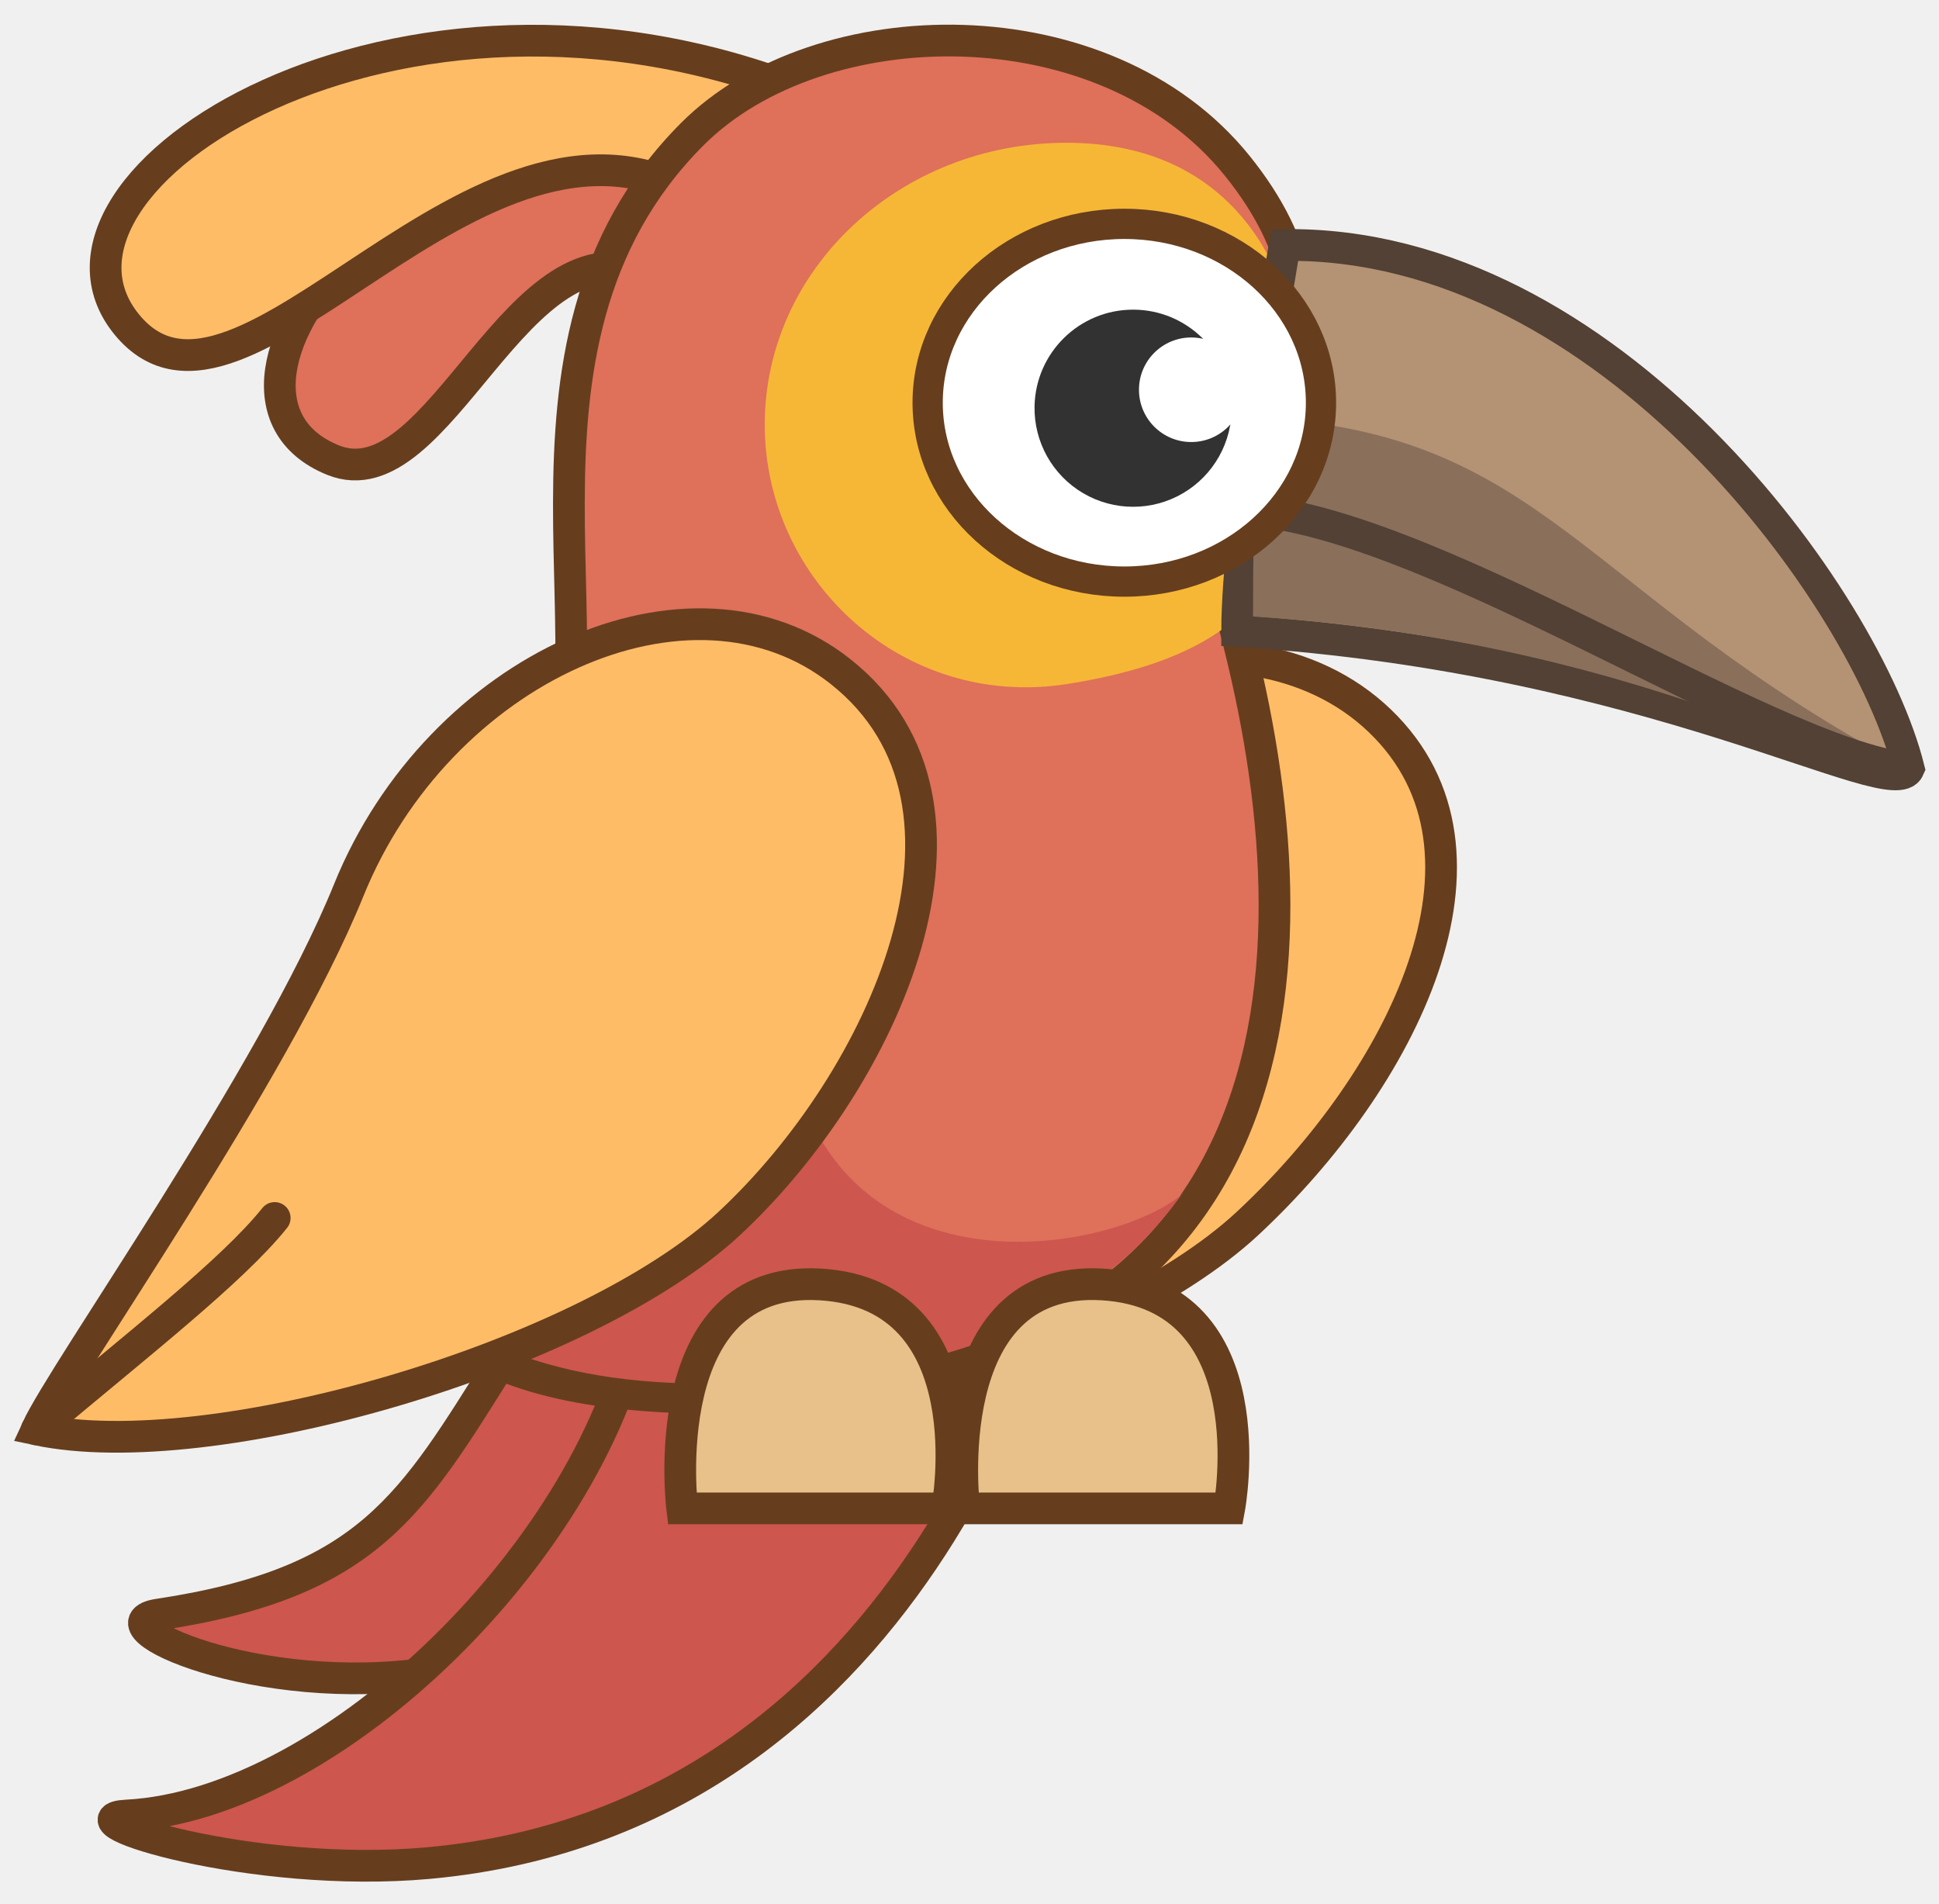
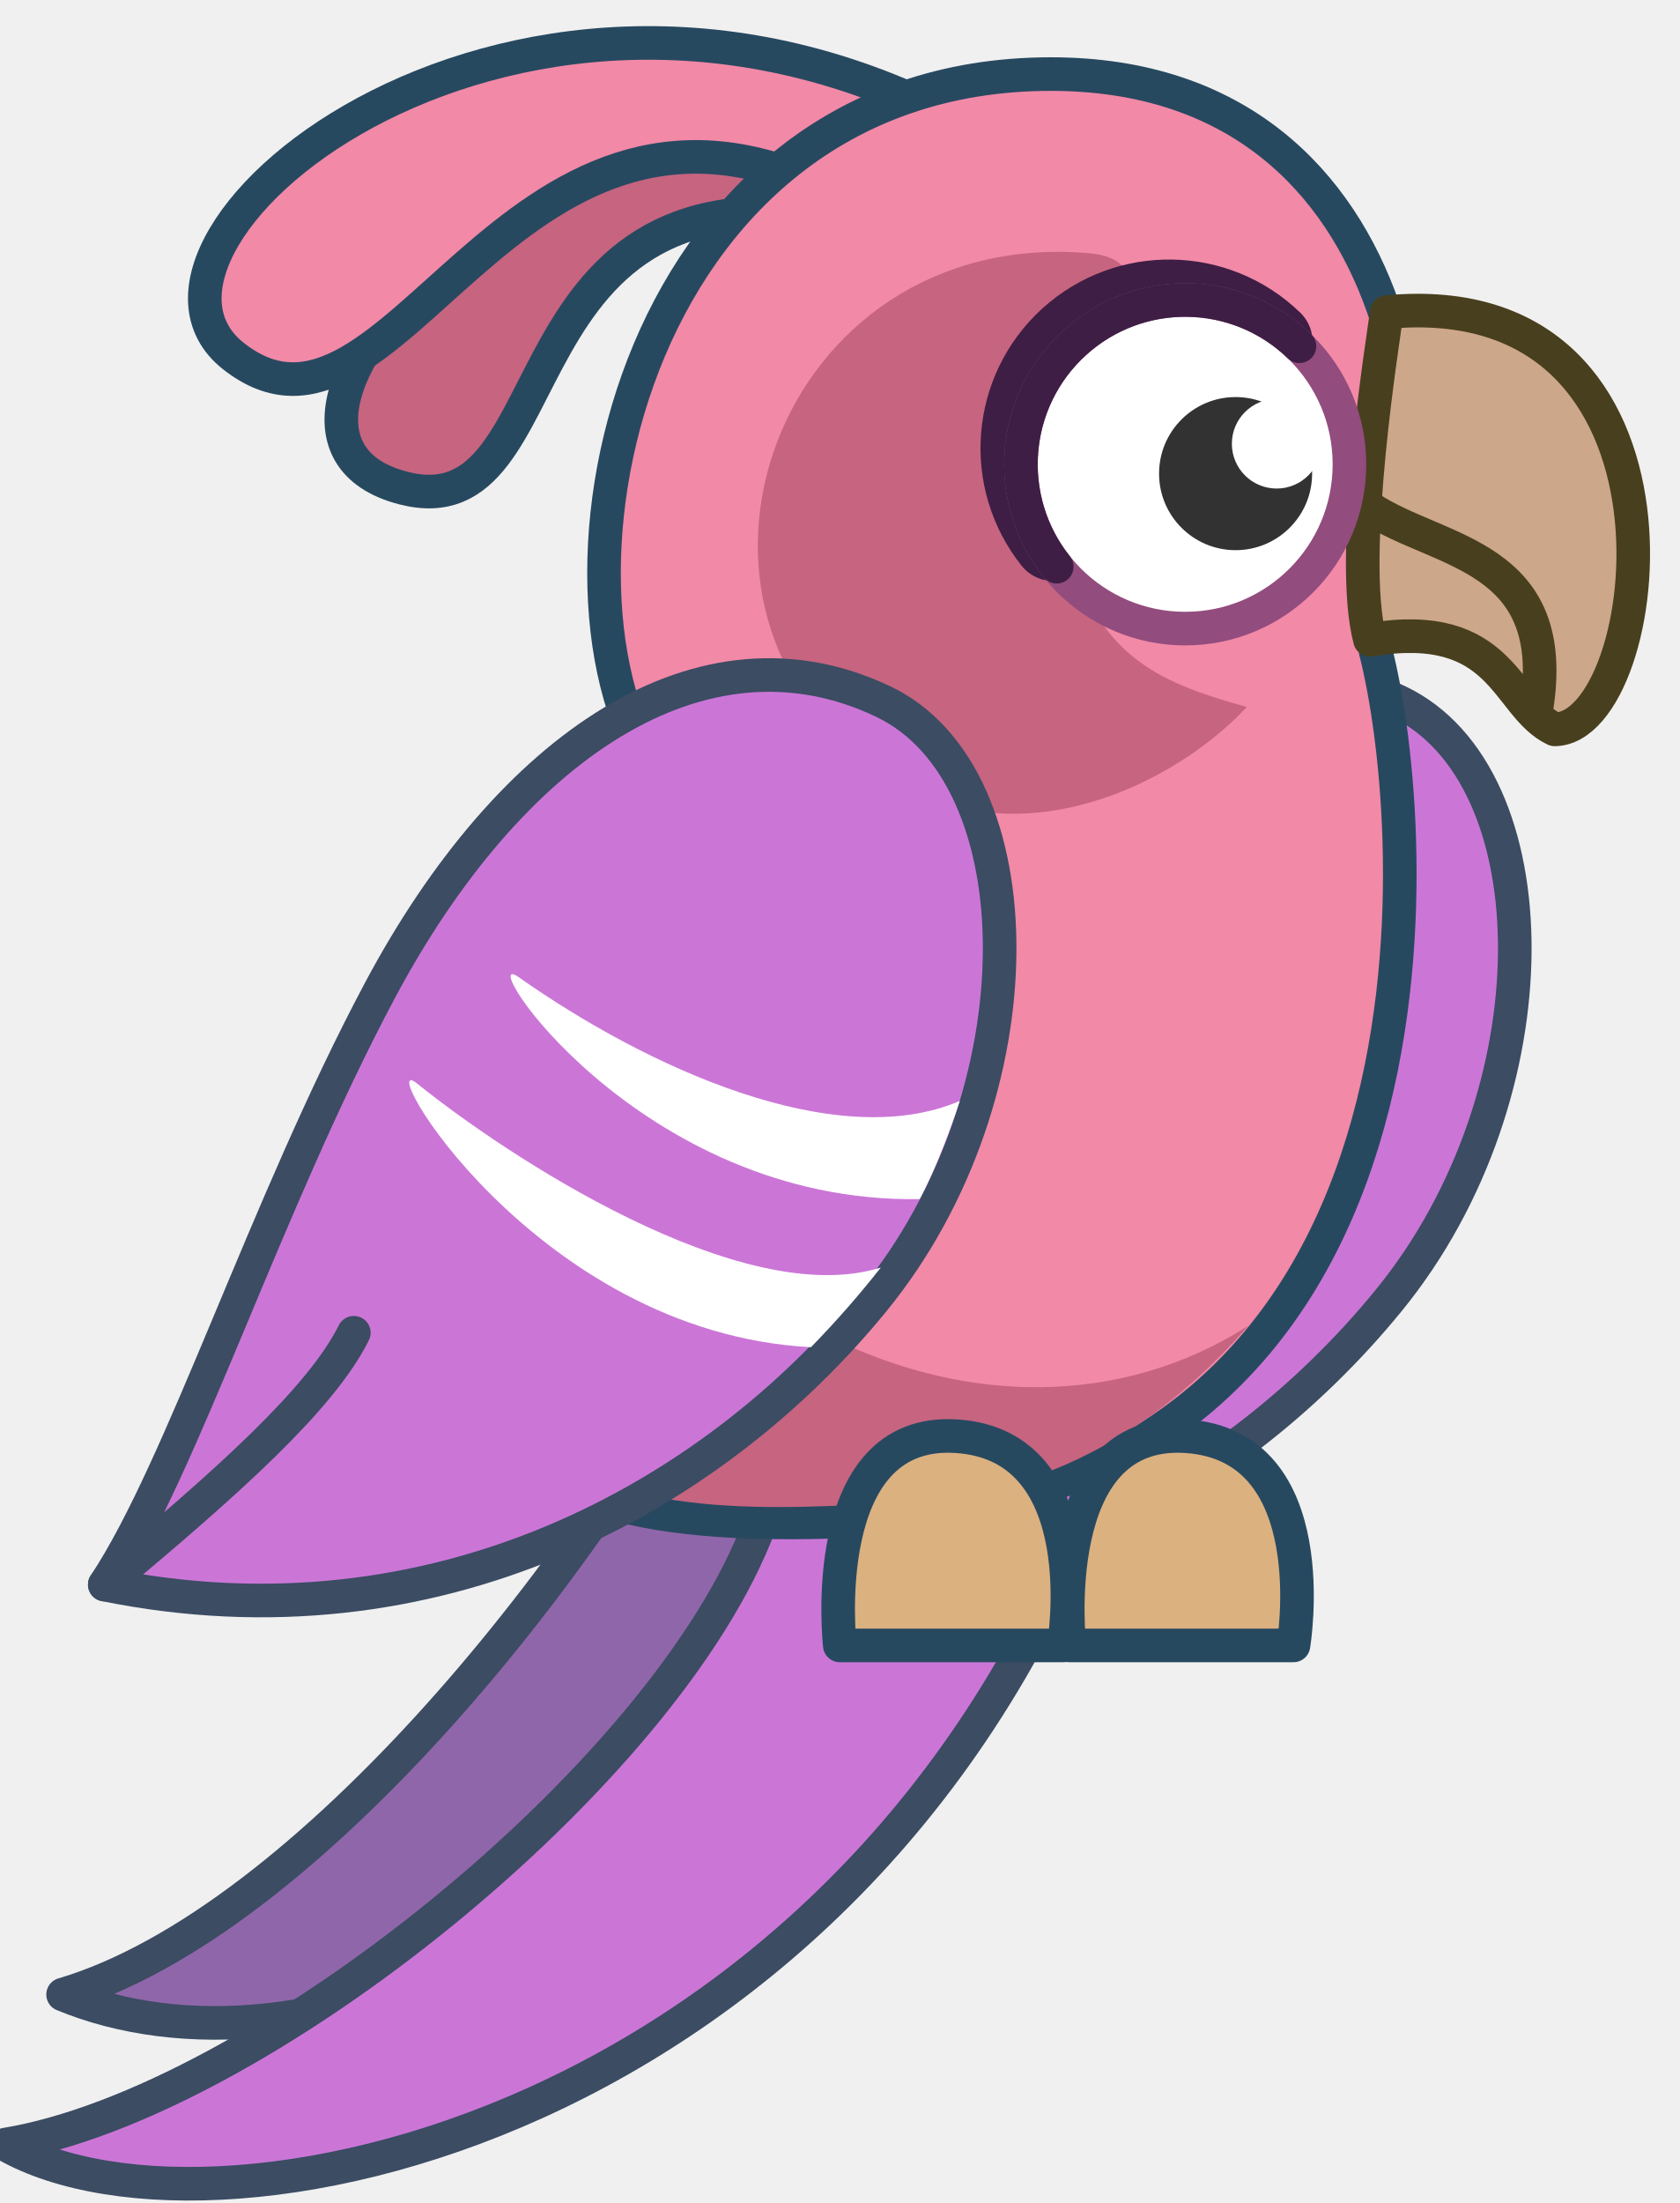
- <svg xmlns="http://www.w3.org/2000/svg" width="55" height="54" viewBox="0 0 55 54">
+ <svg xmlns="http://www.w3.org/2000/svg" width="45" height="59" viewBox="0 0 45 59">
  <g fill="none" fill-rule="evenodd">
-     <path fill="#DF705A" d="M20.392 5.45c-8.25-3.75-15.75 5.65-10.95 7.6 3.05 1.24 5.25-7 9-5.2 3.75 1.8 1.95-2.4 1.95-2.4" />
-     <path stroke="#663E1E" stroke-width=".9" d="M20.392 5.45c-8.25-3.75-15.75 5.65-10.95 7.6 3.05 1.24 5.25-7 9-5.2 3.75 1.8 1.95-2.4 1.95-2.4z" />
-     <path fill="#FFBC67" d="M22.842 2.65c-11.6-4.6-22.55 2.5-19.25 6.55 3.272 4.017 9.9-7.35 16.2-3.6 1.65.15 3.05-2.95 3.05-2.95" />
-     <path stroke="#663E1E" stroke-width=".9" d="M22.842 2.65c-11.6-4.6-22.55 2.5-19.25 6.55 3.272 4.017 9.9-7.35 16.2-3.6 1.65.15 3.05-2.95 3.05-2.95z" />
-     <path fill="#FFBC67" d="M15.742 40.55c.75-1.65 6.722-10.044 8.85-15.3 2.55-6.3 10.65-8.55 14.55-4.8 3.9 3.75.6 10.2-3.75 14.25-4.086 3.804-14.7 6.9-19.65 5.85" />
-     <path stroke="#663E1E" stroke-width=".9" d="M15.742 40.55c.75-1.65 6.722-10.044 8.85-15.3 2.55-6.3 10.65-8.55 14.55-4.8 3.9 3.75.6 10.2-3.75 14.25-4.086 3.804-14.7 6.9-19.65 5.85z" />
-     <path fill="#CD564E" d="M14.242 38.6c-2.55 4.05-3.75 6.3-9.75 7.2-1.835.275 2.8 2.4 7.75 1.65s10.4-8.7 10.4-8.7l-8.4-.15z" />
-     <path stroke="#663E1E" stroke-width=".9" d="M14.242 38.6c-2.55 4.05-3.75 6.3-9.75 7.2-1.835.275 2.8 2.4 7.75 1.65s10.4-8.7 10.4-8.7l-8.4-.15z" />
-     <path fill="#CD564E" d="M18.142 37.25c-1.2 6.6-8.7 13.95-14.55 14.25-1.854.095 3.563 1.801 8.55 1.35 14.4-1.3 17.8-17 17.8-17l-11.8 1.4z" />
-     <path stroke="#663E1E" stroke-width=".9" d="M18.142 37.25c-1.2 6.6-8.7 13.95-14.55 14.25-1.854.095 3.563 1.801 8.55 1.35 14.4-1.3 17.8-17 17.8-17l-11.8 1.4z" />
-     <path fill="#DF705A" d="M19.642 3.8c3.6-3.6 11.7-3.75 15.45.9s.55 8.05-.05 13.15c2.45 9.35 2.15 21.8-14.8 21.8-15.646 0-7.5-12.15-4.95-16.35 2.55-4.2-1.748-13.402 4.35-19.5" />
-     <path stroke="#663E1E" stroke-width=".9" d="M19.642 3.8c3.6-3.6 11.7-3.75 15.45.9s.55 8.05-.05 13.15c2.45 9.35 2.15 21.8-14.8 21.8-15.646 0-7.5-12.15-4.95-16.35 2.55-4.2-1.748-13.402 4.35-19.5z" />
-     <path fill="#CD564E" d="M22.342 25.15c-1.6 12.3 8.9 10.7 11.22 8.701 0 .002-.034-.001-.018-.003-3.052 4.302-8.454 5.402-13.503 5.402-3.875 0-8.908-.993-9.147-5.774-.234-4.694 8.217-5.532 11.448-8.326" />
-     <path fill="#F6B736" d="M37.042 12.048c0 4.417-1.76 6.556-6.75 7.352-4.668.745-8.6-2.935-8.6-7.352S25.524 4.05 30.25 4.05c4.727 0 6.792 3.581 6.792 7.998" />
-     <path fill="#FFBC67" d="M1.042 40.55c.75-1.65 6.722-10.044 8.85-15.3 2.55-6.3 9.708-9.558 13.95-6.2 4.8 3.8 1.2 11.6-3.15 15.65-4.086 3.804-14.7 6.9-19.65 5.85" />
-     <path stroke="#663E1E" stroke-width=".9" d="M1.042 40.55c.75-1.65 6.722-10.044 8.85-15.3 2.55-6.3 9.708-9.558 13.95-6.2 4.8 3.8 1.2 11.6-3.15 15.65-4.086 3.804-14.7 6.9-19.65 5.85z" />
-     <path stroke="#663E1E" stroke-linecap="round" stroke-linejoin="round" stroke-width=".9" d="M1.042 40.55c2.85-2.4 5.55-4.5 6.75-6" />
-     <path fill="#B49274" d="M36.442 6.95c9.2-.112 16.5 10.05 17.7 14.85-.45 1.05-7.2-3.15-19.05-3.9 0-3.15 1.35-10.95 1.35-10.95" />
-     <path stroke="#524134" stroke-width=".9" d="M36.442 6.95c9.2-.112 16.5 10.05 17.7 14.85-.45 1.05-7.2-3.15-19.05-3.9 0-3.15 1.35-10.95 1.35-10.95z" />
-     <path fill="#8A6F5A" d="M35.642 11.85c8.2.4 9.2 5 18.5 9.95-.45 1.05-6.75-3.562-18.6-4.312 0-3.15.1-5.638.1-5.638" />
-     <path stroke="#524134" stroke-width=".9" d="M35.092 14.45c5.25.15 15 6.9 19.05 7.35" />
-     <path fill="#E8C08A" d="M27.35 42.788h7.518s1.134-6.076-3.605-6.353c-4.738-.276-3.914 6.353-3.914 6.353" />
-     <path stroke="#663E1E" stroke-width=".9" d="M27.35 42.788h7.518s1.134-6.076-3.605-6.353c-4.738-.276-3.914 6.353-3.914 6.353z" />
-     <path fill="#E8C08A" d="M19.35 42.788h7.519s1.133-6.076-3.605-6.353c-4.738-.276-3.914 6.353-3.914 6.353" />
-     <path stroke="#663E1E" stroke-width=".9" d="M19.35 42.788h7.519s1.133-6.076-3.605-6.353c-4.738-.276-3.914 6.353-3.914 6.353z" />
-     <path fill="#FFF" d="M37.47 11.424c0 2.802-2.498 5.074-5.578 5.074s-5.579-2.272-5.579-5.074 2.498-5.074 5.579-5.074c3.08 0 5.578 2.272 5.578 5.074" />
-     <path stroke="#663E1E" stroke-width=".858" d="M37.47 11.424c0 2.802-2.498 5.074-5.578 5.074s-5.579-2.272-5.579-5.074 2.498-5.074 5.579-5.074c3.08 0 5.578 2.272 5.578 5.074z" />
-     <path fill="#323232" d="M34.936 11.527a2.796 2.796 0 1 1-5.591 0 2.796 2.796 0 0 1 5.591 0" />
-     <path fill="#FFF" d="M35.273 11.057a1.483 1.483 0 1 1-2.966-.002 1.483 1.483 0 0 1 2.966.002" />
+     <path fill="#CB76D7" d="M16.607 42.438c8.836 1.791 16.282-2.313 20.607-7.625 4.505-5.534 4.385-14.048.253-16.021-4.853-2.317-10.006 1.197-13.489 7.733-3.065 5.753-5.302 12.797-7.37 15.913" />
+     <path stroke="#3B4C63" stroke-linecap="round" stroke-linejoin="round" stroke-width=".9" d="M16.607 42.438c8.836 1.791 16.282-2.313 20.607-7.625 4.505-5.534 4.385-14.048.253-16.021-4.853-2.317-10.006 1.197-13.489 7.733-3.065 5.753-5.302 12.797-7.37 15.913z" />
+     <path fill="#9066AA" d="M19.662 34.426C16.045 41.734 8.2 51.49 1.69 53.417c6.166 2.55 18.158-.671 25.846-19.679-1.27-6.895-7.875.688-7.875.688" />
+     <path stroke="#3B4C63" stroke-linecap="round" stroke-linejoin="round" stroke-width=".9" d="M19.662 34.426C16.045 41.734 8.2 51.49 1.69 53.417c6.166 2.55 18.158-.671 25.846-19.679-1.27-6.895-7.875.688-7.875.688z" />
+     <path fill="#C76480" d="M26.35 4.034C15.026.745 5.094 11.607 10.809 13.072c4.541 1.164 2.381-9.01 11.941-7.137 9.56 1.873 3.6-1.9 3.6-1.9" />
+     <path stroke="#274960" stroke-linecap="round" stroke-linejoin="round" stroke-width=".9" d="M26.35 4.034C15.026.745 5.094 11.607 10.809 13.072c4.541 1.164 2.381-9.01 11.941-7.137 9.56 1.873 3.6-1.9 3.6-1.9z" />
+     <path fill="#F289A7" d="M26.05 3.484c-12.1-6.75-23.684 2.98-19.8 6.05 4.3 3.4 7.3-8.5 15.8-4.5 8.815 4.149 4-1.55 4-1.55" />
+     <path stroke="#274960" stroke-linecap="round" stroke-linejoin="round" stroke-width=".9" d="M26.05 3.484c-12.1-6.75-23.684 2.98-19.8 6.05 4.3 3.4 7.3-8.5 15.8-4.5 8.815 4.149 4-1.55 4-1.55z" />
+     <path fill="#CB76D7" d="M20.35 40.835c-2.5 6.7-13.5 15.5-20.2 16.6 5.8 3.3 23.7-.7 29.7-18.9-.4-7.001-9.5 2.3-9.5 2.3" />
+     <path stroke="#3B4C63" stroke-linecap="round" stroke-linejoin="round" stroke-width=".9" d="M20.35 40.835c-2.5 6.7-13.5 15.5-20.2 16.6 5.8 3.3 23.7-.7 29.7-18.9-.4-7.001-9.5 2.3-9.5 2.3z" />
+     <path fill="#F289A7" d="M17.85 21.134c-3.9-4.8-1.163-19.15 10.3-19.15 10.05 0 10.8 11.55 8.7 15.45 1.2 4.65 2.538 22.589-13.95 23.3-12.75.55-9.75-4.7-8.55-10.85 1.2-6.15 3.5-8.75 3.5-8.75" />
+     <path stroke="#274960" stroke-linecap="round" stroke-linejoin="round" stroke-width=".9" d="M17.85 21.134c-3.9-4.8-1.163-19.15 10.3-19.15 10.05 0 10.8 11.55 8.7 15.45 1.2 4.65 2.538 22.589-13.95 23.3-12.75.55-9.75-4.7-8.55-10.85 1.2-6.15 3.5-8.75 3.5-8.75z" />
+     <path fill="#C76480" d="M15.293 27.149c1.607 7.686 11.207 12.786 18.144 8.36-4.125 4.726-8.323 4.702-10.612 4.8-3.02.13-8.384.301-9.523-3.397-.796-2.585.686-7.616 1.991-9.763M33.4 18.934c-1.9 2.05-6.158 4.202-9.75 1.8-6.55-4.379-2.85-14.7 5.55-13.95 3.183.285-1.582 5.383-.45 8.4.918 2.446 2.3 3.1 4.65 3.75" />
+     <path stroke="#3E1E44" stroke-linecap="round" stroke-linejoin="round" stroke-width="2.165" d="M28.215 14.477a3.969 3.969 0 0 1 5.864-5.326" />
+     <path fill="#CB76D7" d="M2.807 42.438c8.836 1.791 16.282-2.313 20.607-7.625 4.505-5.534 4.385-14.048.253-16.021-4.853-2.317-10.006 1.197-13.489 7.733-3.065 5.753-5.302 12.797-7.37 15.913" />
+     <path stroke="#3B4C63" stroke-linecap="round" stroke-linejoin="round" stroke-width=".9" d="M2.807 42.438c8.836 1.791 16.282-2.313 20.607-7.625 4.505-5.534 4.385-14.048.253-16.021-4.853-2.317-10.006 1.197-13.489 7.733-3.065 5.753-5.302 12.797-7.37 15.913z" />
+     <path fill="#DCB180" d="M28.648 44.067h6.003s.904-5.36-2.878-5.603c-3.782-.244-3.125 5.603-3.125 5.603" />
+     <path stroke="#274960" stroke-linecap="round" stroke-linejoin="round" stroke-width=".9" d="M28.648 44.067h6.003s.904-5.36-2.878-5.603c-3.782-.244-3.125 5.603-3.125 5.603z" />
+     <path fill="#DCB180" d="M22.497 44.067H28.5s.904-5.36-2.878-5.603c-3.783-.244-3.125 5.603-3.125 5.603" />
+     <path stroke="#274960" stroke-linecap="round" stroke-linejoin="round" stroke-width=".9" d="M22.497 44.067H28.5s.904-5.36-2.878-5.603c-3.783-.244-3.125 5.603-3.125 5.603z" />
+     <path fill="#FFF" d="M21.723 36.08C14.273 35.688 9.91 28 11.182 29.025c2.33 1.881 8.67 6.096 12.414 4.922a26.494 26.494 0 0 1-1.873 2.135M24.635 32.114c-7.574.126-12.013-6.84-10.74-5.944 3.406 2.4 8.485 4.743 11.817 3.315-.57 1.74-1.077 2.63-1.077 2.63" />
+     <path fill="#CB76D7" d="M2.807 42.438c3.325-2.768 5.803-4.994 6.672-6.745" />
+     <path stroke="#3B4C63" stroke-linecap="round" stroke-linejoin="round" stroke-width=".9" d="M2.807 42.438c3.325-2.768 5.803-4.994 6.672-6.745" />
+     <path fill="#CDA789" d="M36.7 17.134c3.6-.6 3.617 1.767 4.95 2.4 2.702-.036 4.2-12-4.5-11.175-.075.6-1.05 6.525-.45 8.775" />
+     <path stroke="#483F1E" stroke-linecap="round" stroke-linejoin="round" stroke-width=".9" d="M36.7 17.134c3.6-.6 3.617 1.767 4.95 2.4 2.702-.036 4.2-12-4.5-11.175-.075.6-1.05 6.525-.45 8.775zM36.7 13.61c1.85 1.224 5.15 1.224 4.45 5.424" />
+     <path fill="#FFF" d="M36.15 12.435a4.4 4.4 0 1 1-8.8 0 4.4 4.4 0 0 1 8.8 0" />
+     <path stroke="#924C7D" stroke-linecap="round" stroke-linejoin="round" stroke-width=".9" d="M36.15 12.435a4.4 4.4 0 1 1-8.8 0 4.4 4.4 0 0 1 8.8 0z" />
+     <path fill="#323232" d="M35.15 12.685a2.05 2.05 0 1 1-4.1-.001 2.05 2.05 0 0 1 4.1 0" />
+     <path fill="#FFF" d="M35.4 11.884a1.2 1.2 0 1 1-2.4 0 1.2 1.2 0 0 1 2.4 0" />
+     <path stroke="#3E1E44" stroke-linecap="round" stroke-linejoin="round" stroke-width=".9" d="M28.309 15.177a4.4 4.4 0 0 1 6.501-5.904" />
  </g>
</svg>
